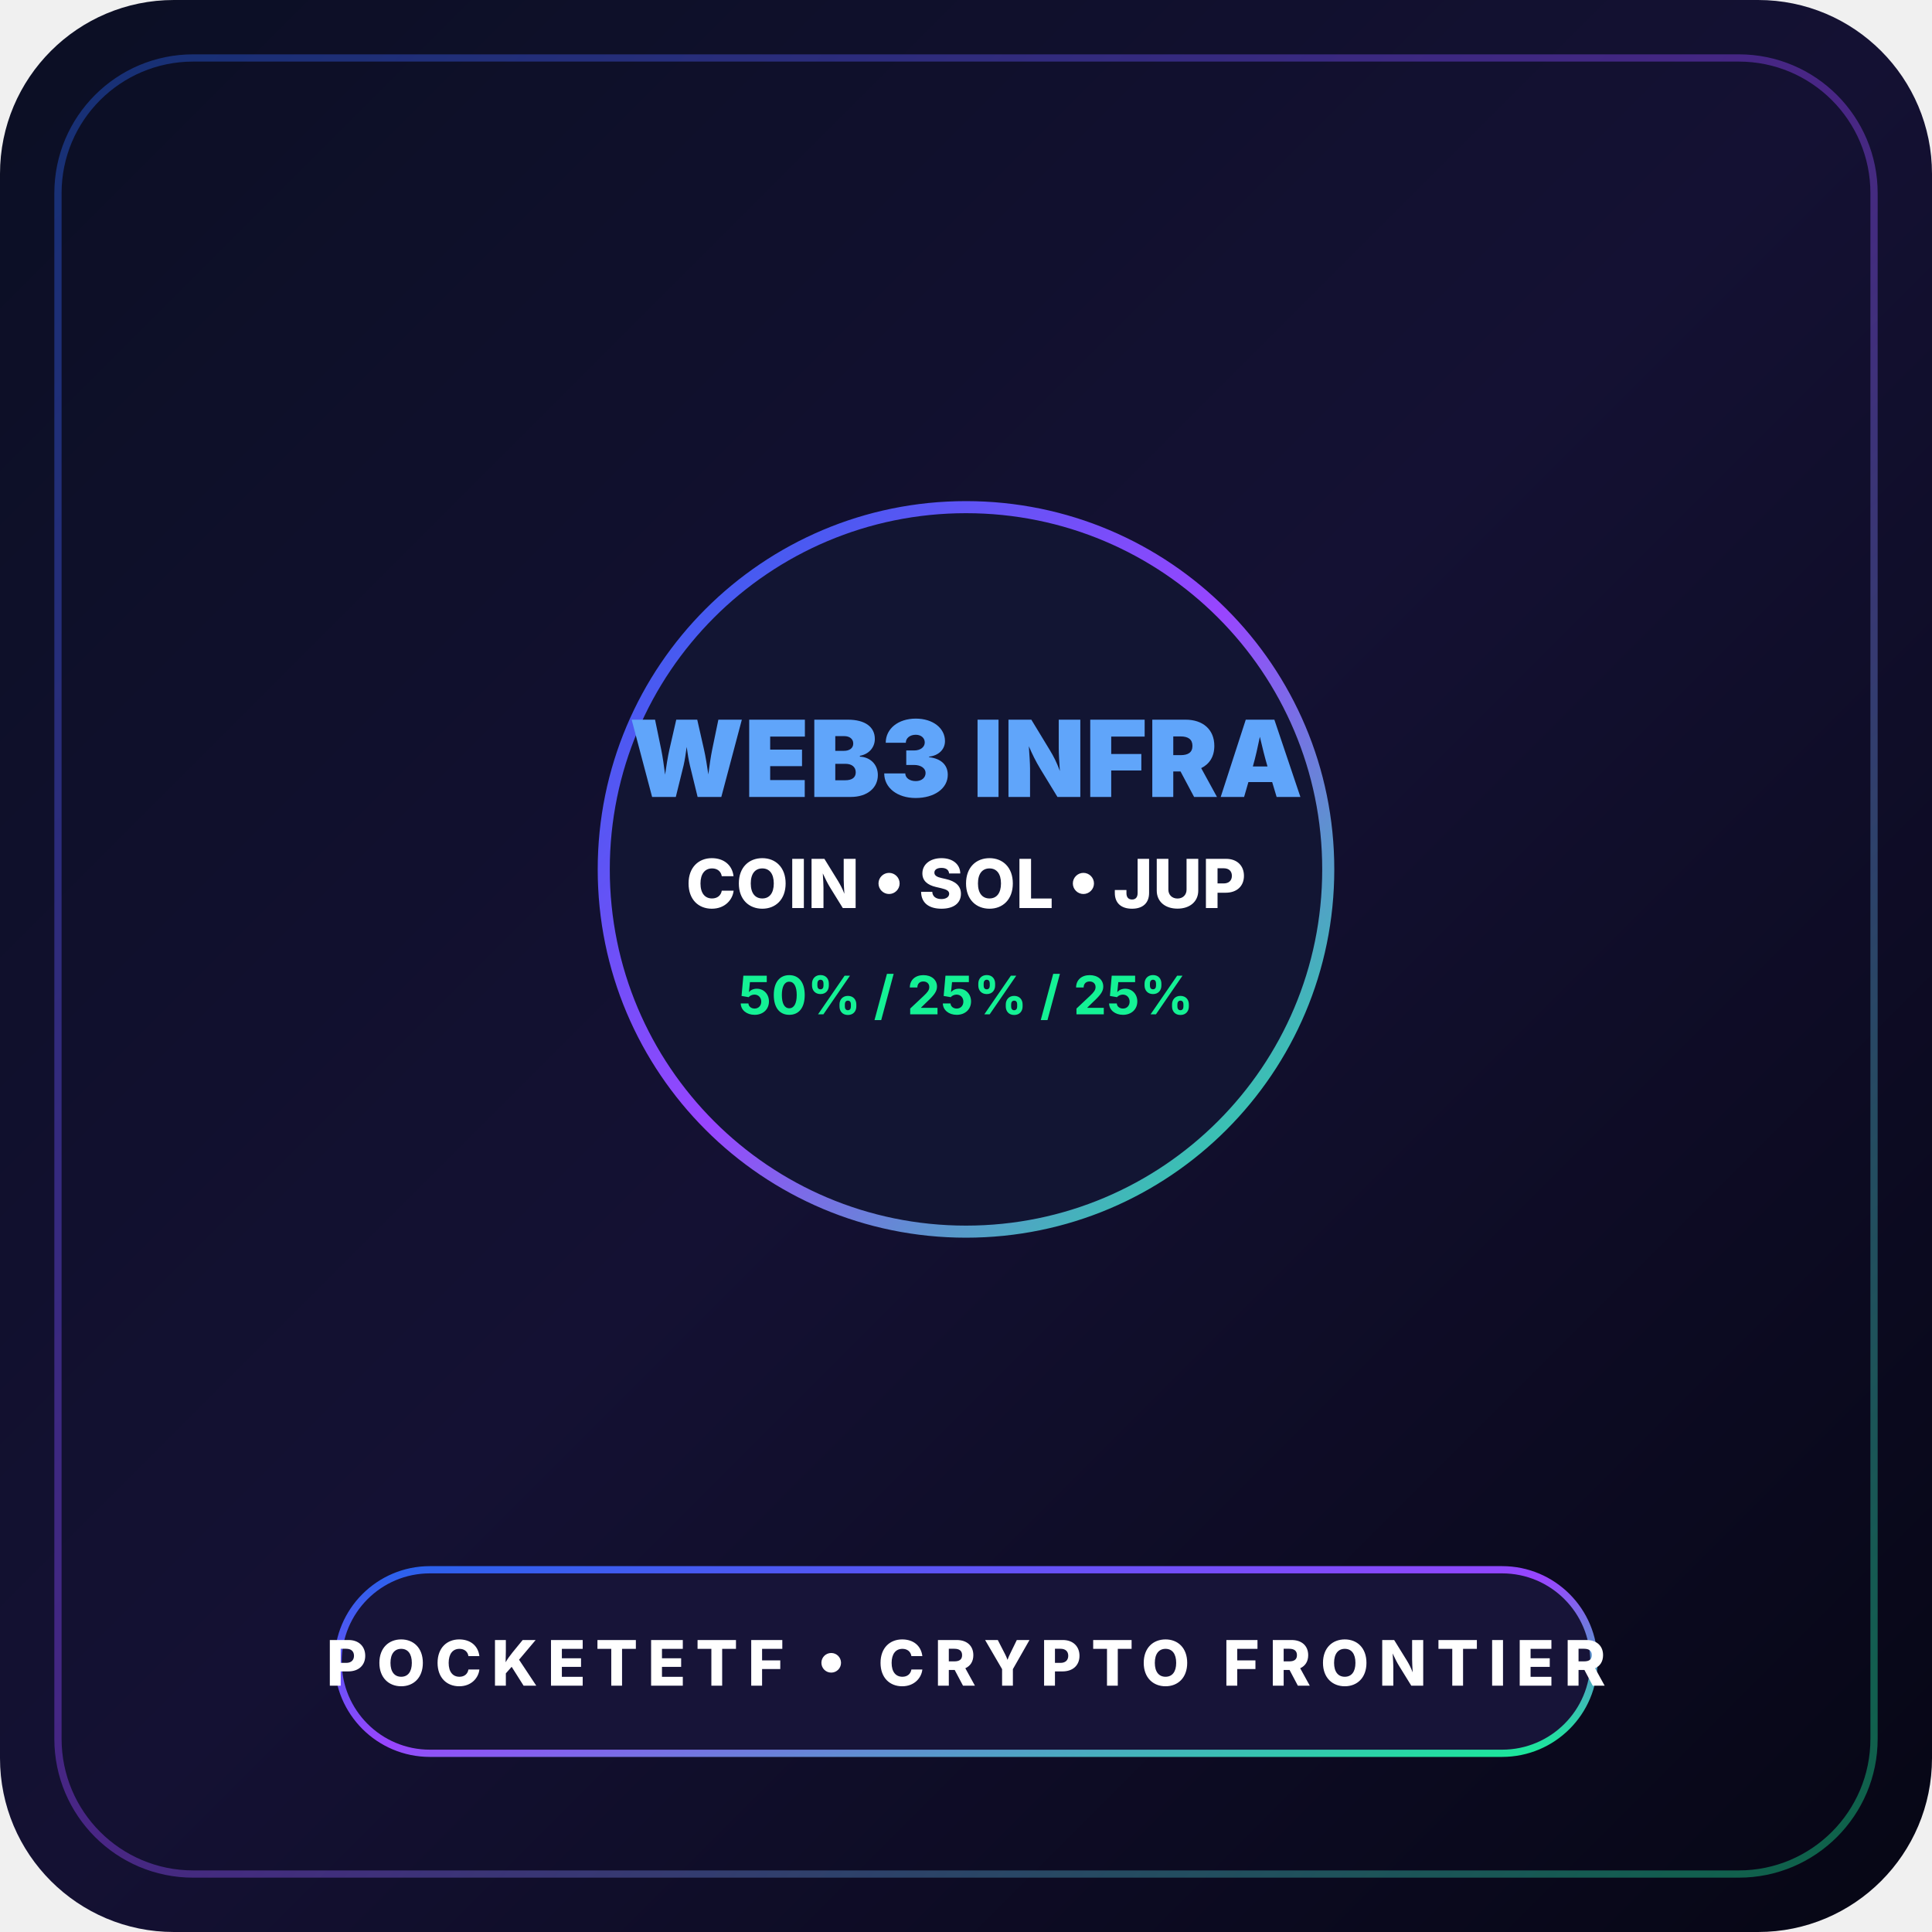
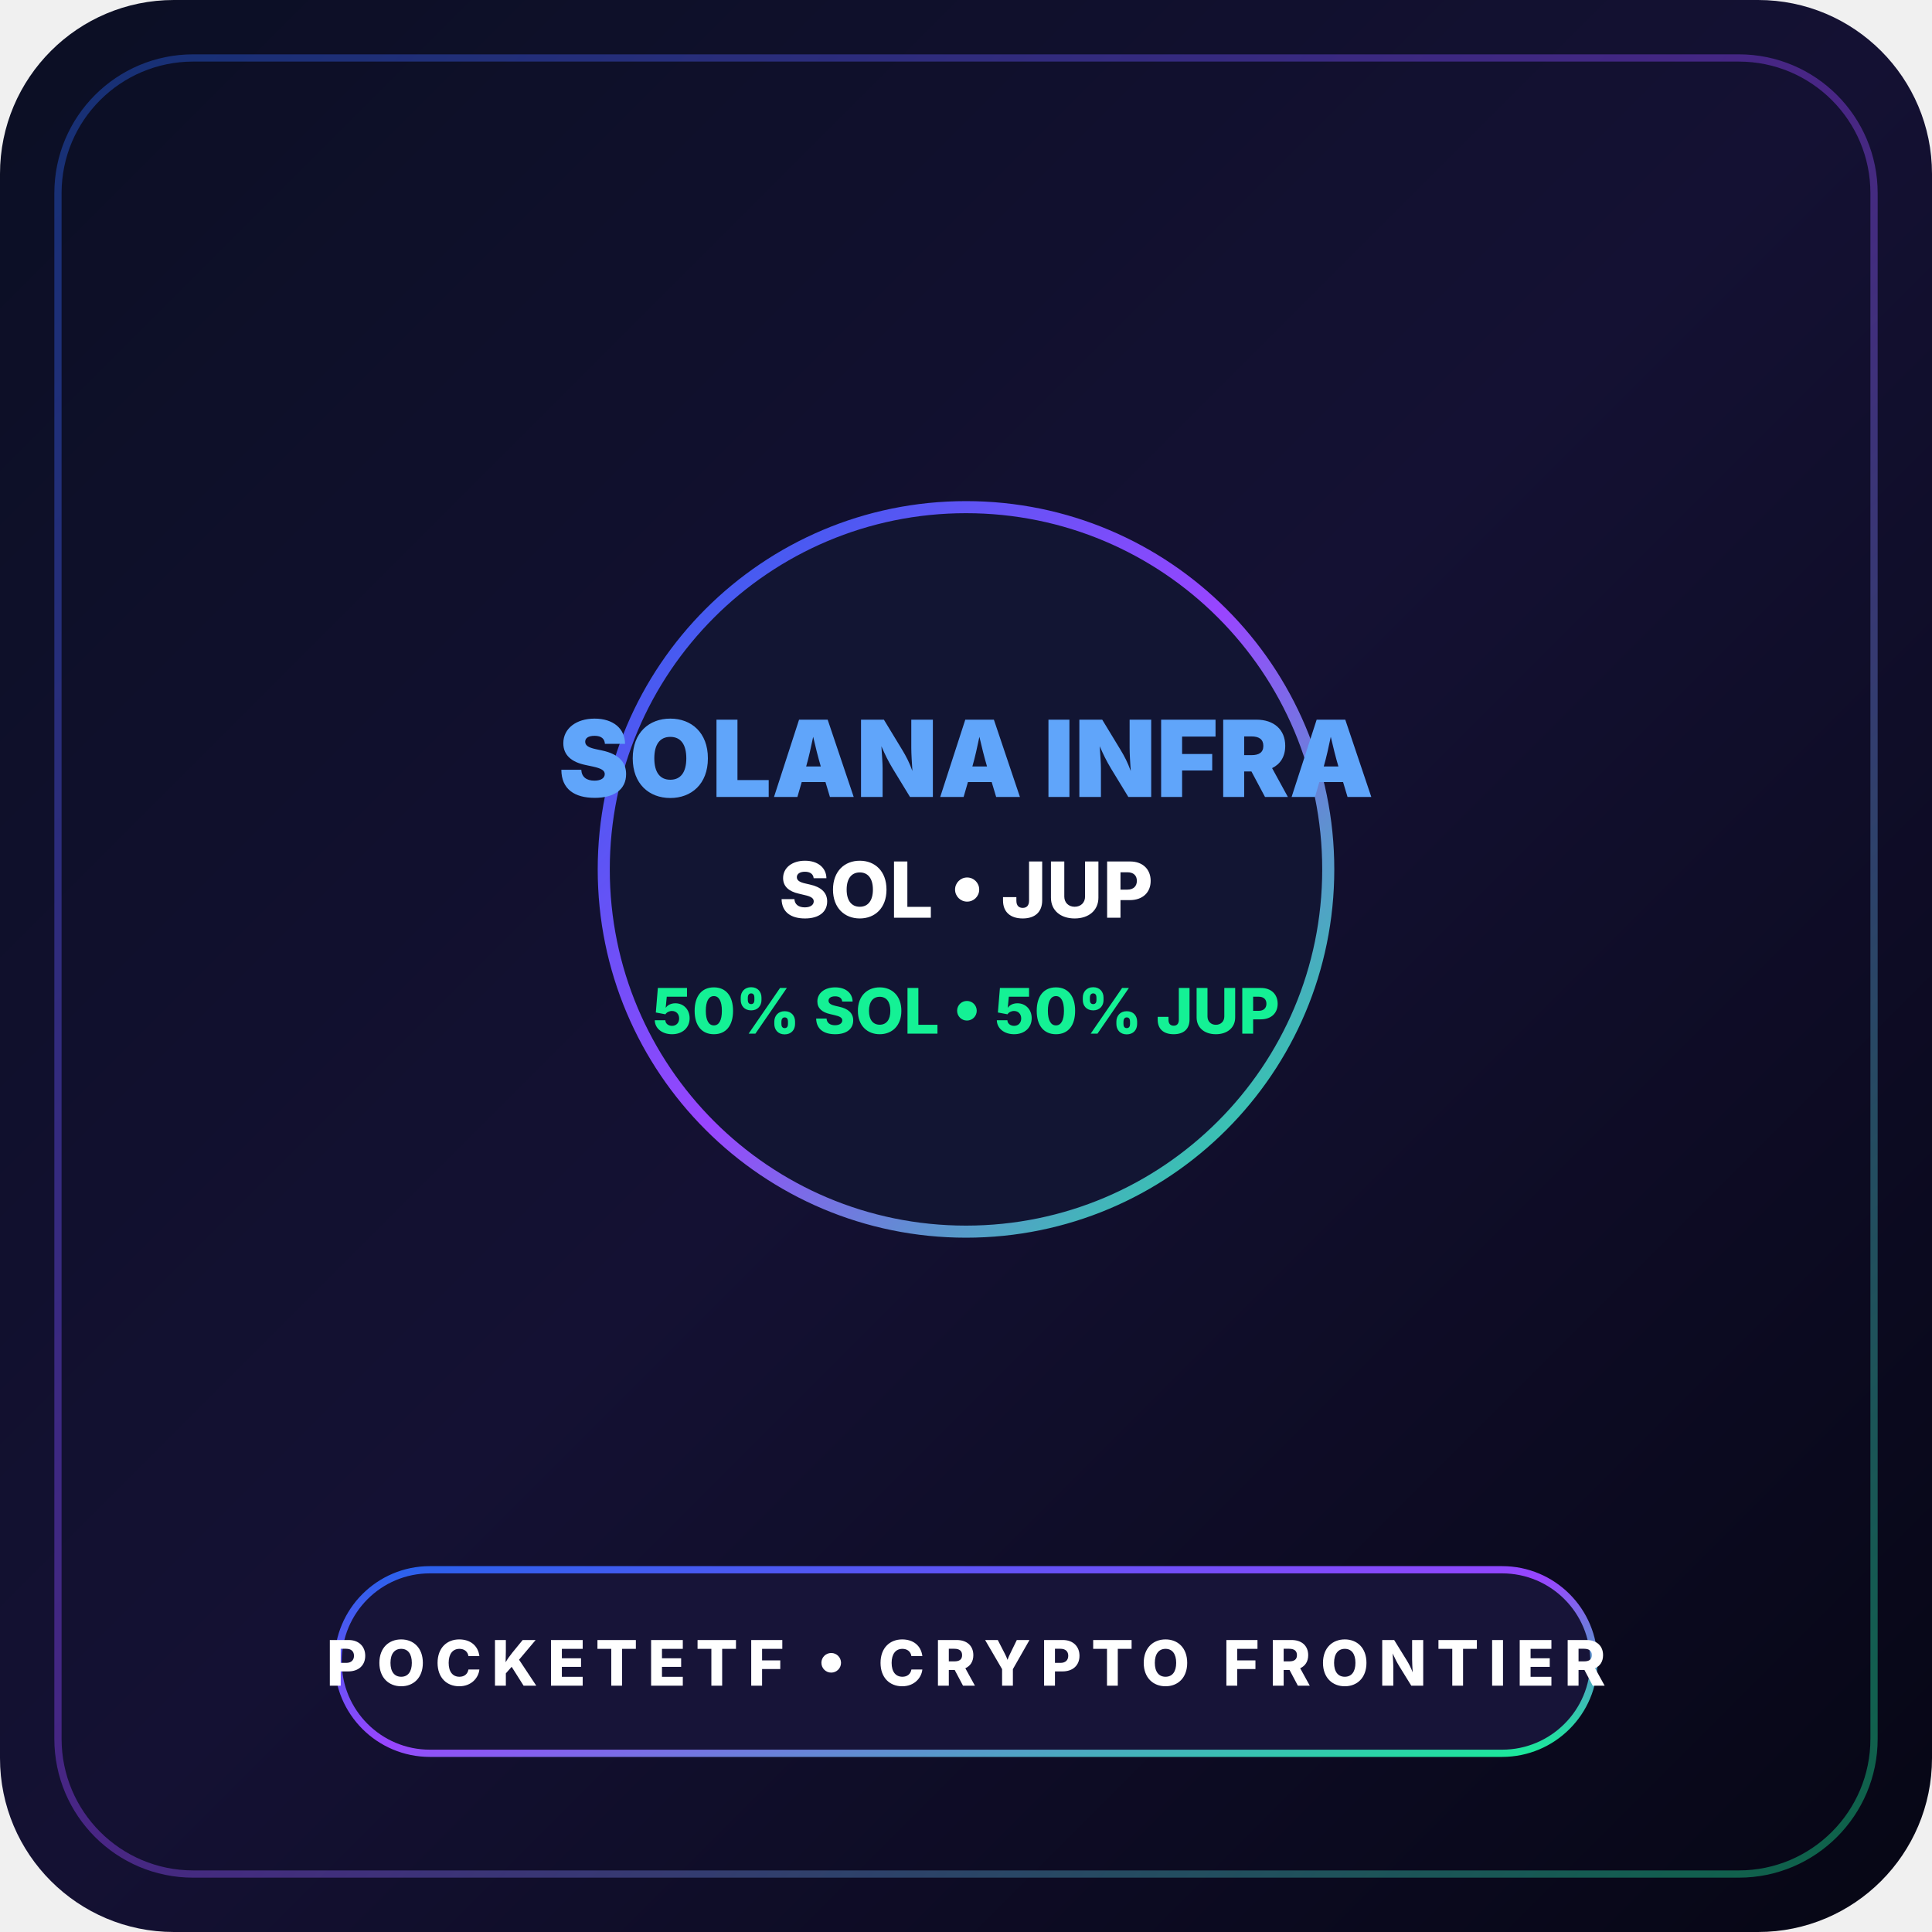
<svg xmlns="http://www.w3.org/2000/svg" viewBox="0 0 400 400" width="100%" height="100%">
  <defs>
    <linearGradient id="bgCrypto" x1="0%" y1="0%" x2="100%" y2="100%">
      <stop offset="0%" stop-color="#0b0f24" />
      <stop offset="50%" stop-color="#141133" />
      <stop offset="100%" stop-color="#060614" />
    </linearGradient>
    <linearGradient id="bluePurple" x1="0%" y1="0%" x2="100%" y2="100%">
      <stop offset="0%" stop-color="#2563EB" />
      <stop offset="50%" stop-color="#9945FF" />
      <stop offset="100%" stop-color="#14F195" />
    </linearGradient>
  </defs>
  <rect width="400" height="400" rx="36" fill="url(#bgCrypto)" />
  <rect x="12" y="12" width="376" height="376" rx="28" fill="none" stroke="url(#bluePurple)" stroke-width="1.5" opacity="0.4" />
  <circle cx="200" cy="180" r="75" fill="#121533" stroke="url(#bluePurple)" stroke-width="2.5" />
-   <text x="200" y="165" font-family="system-ui, -apple-system, sans-serif" font-weight="900" font-size="22" fill="#60A5FA" text-anchor="middle">WEB3 INFRA</text>
-   <text x="200" y="188" font-family="system-ui, -apple-system, sans-serif" font-weight="800" font-size="14" fill="#ffffff" text-anchor="middle">COIN • SOL • JUP</text>
-   <text x="200" y="210" font-family="system-ui, -apple-system, sans-serif" font-weight="700" font-size="11" fill="#14F195" text-anchor="middle">50% / 25% / 25%</text>
+   <text x="200" y="165" font-family="system-ui, -apple-system, sans-serif" font-weight="900" font-size="22" fill="#60A5FA" text-anchor="middle">SOLANA INFRA</text>
+   <text x="200" y="190" font-family="system-ui, -apple-system, sans-serif" font-weight="800" font-size="16" fill="#ffffff" text-anchor="middle">SOL • JUP</text>
+   <text x="200" y="214" font-family="system-ui, -apple-system, sans-serif" font-weight="800" font-size="13" fill="#14F195" text-anchor="middle">50% SOL • 50% JUP</text>
  <rect x="70" y="325" width="260" height="38" rx="19" fill="#171438" stroke="url(#bluePurple)" stroke-width="1.5" />
  <text x="200" y="349" font-family="system-ui, -apple-system, sans-serif" font-weight="800" font-size="13" fill="#ffffff" text-anchor="middle" letter-spacing="2">POCKETETF • CRYPTO FRONTIER</text>
</svg>
